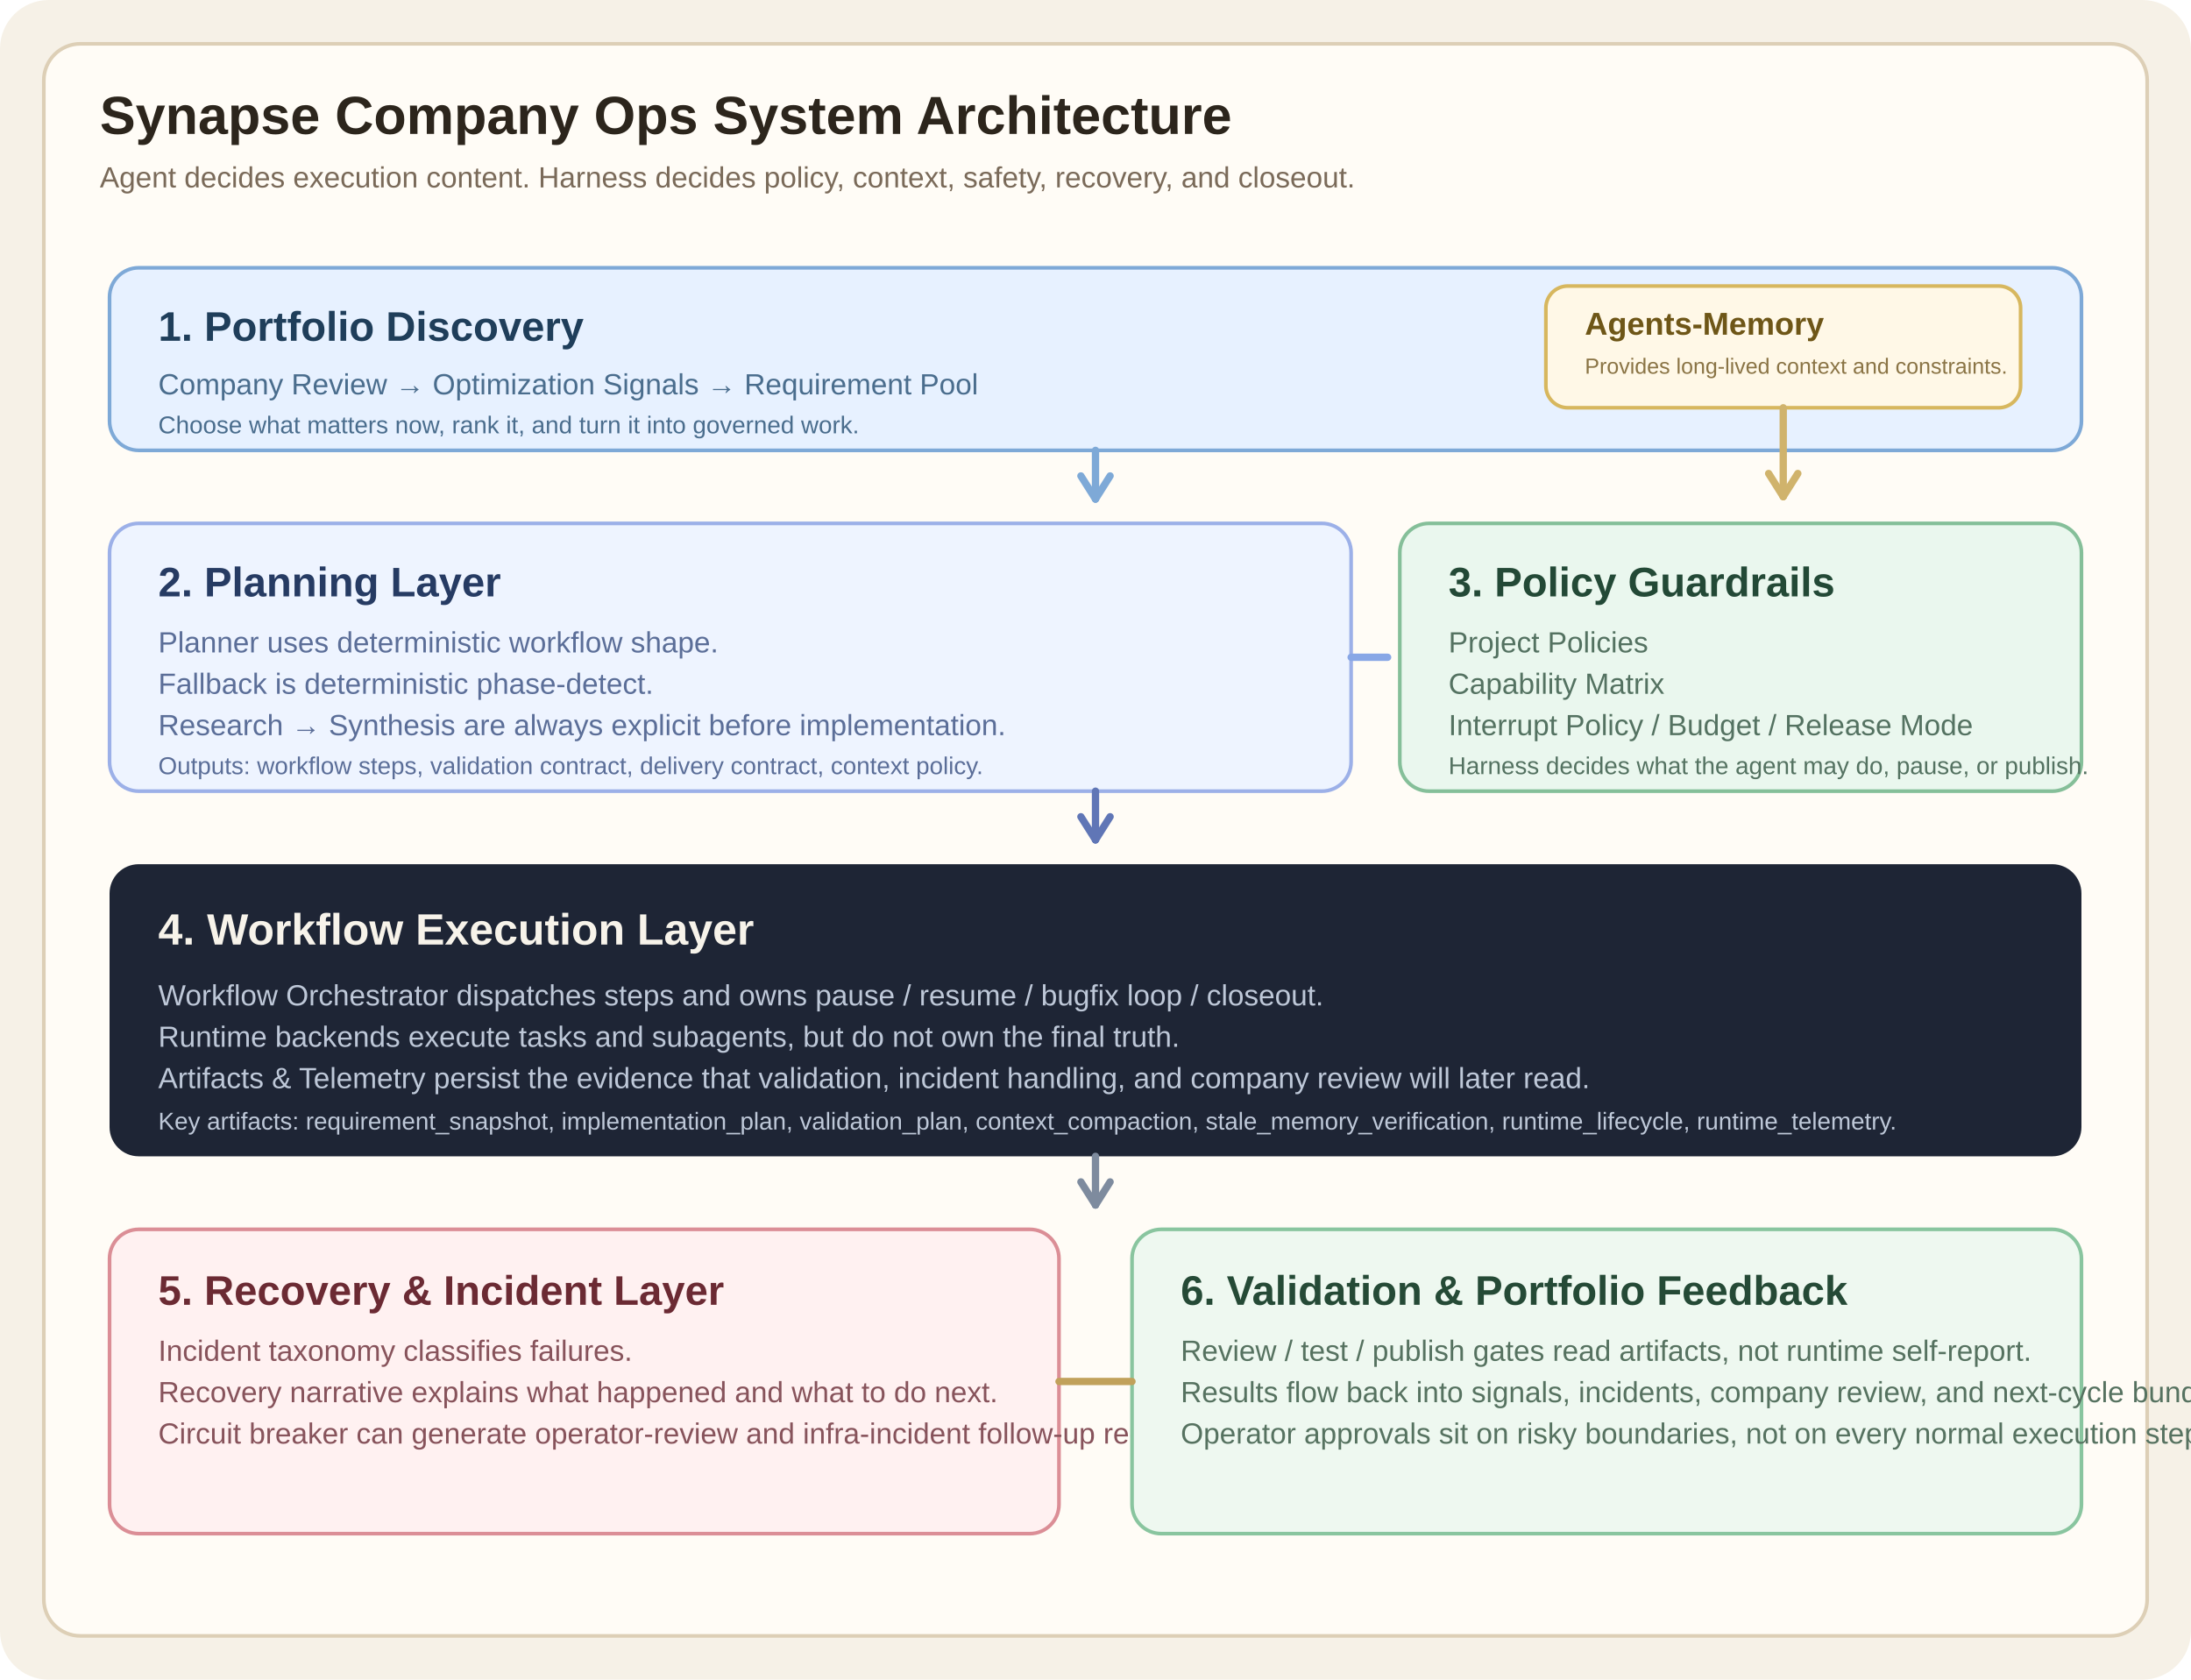
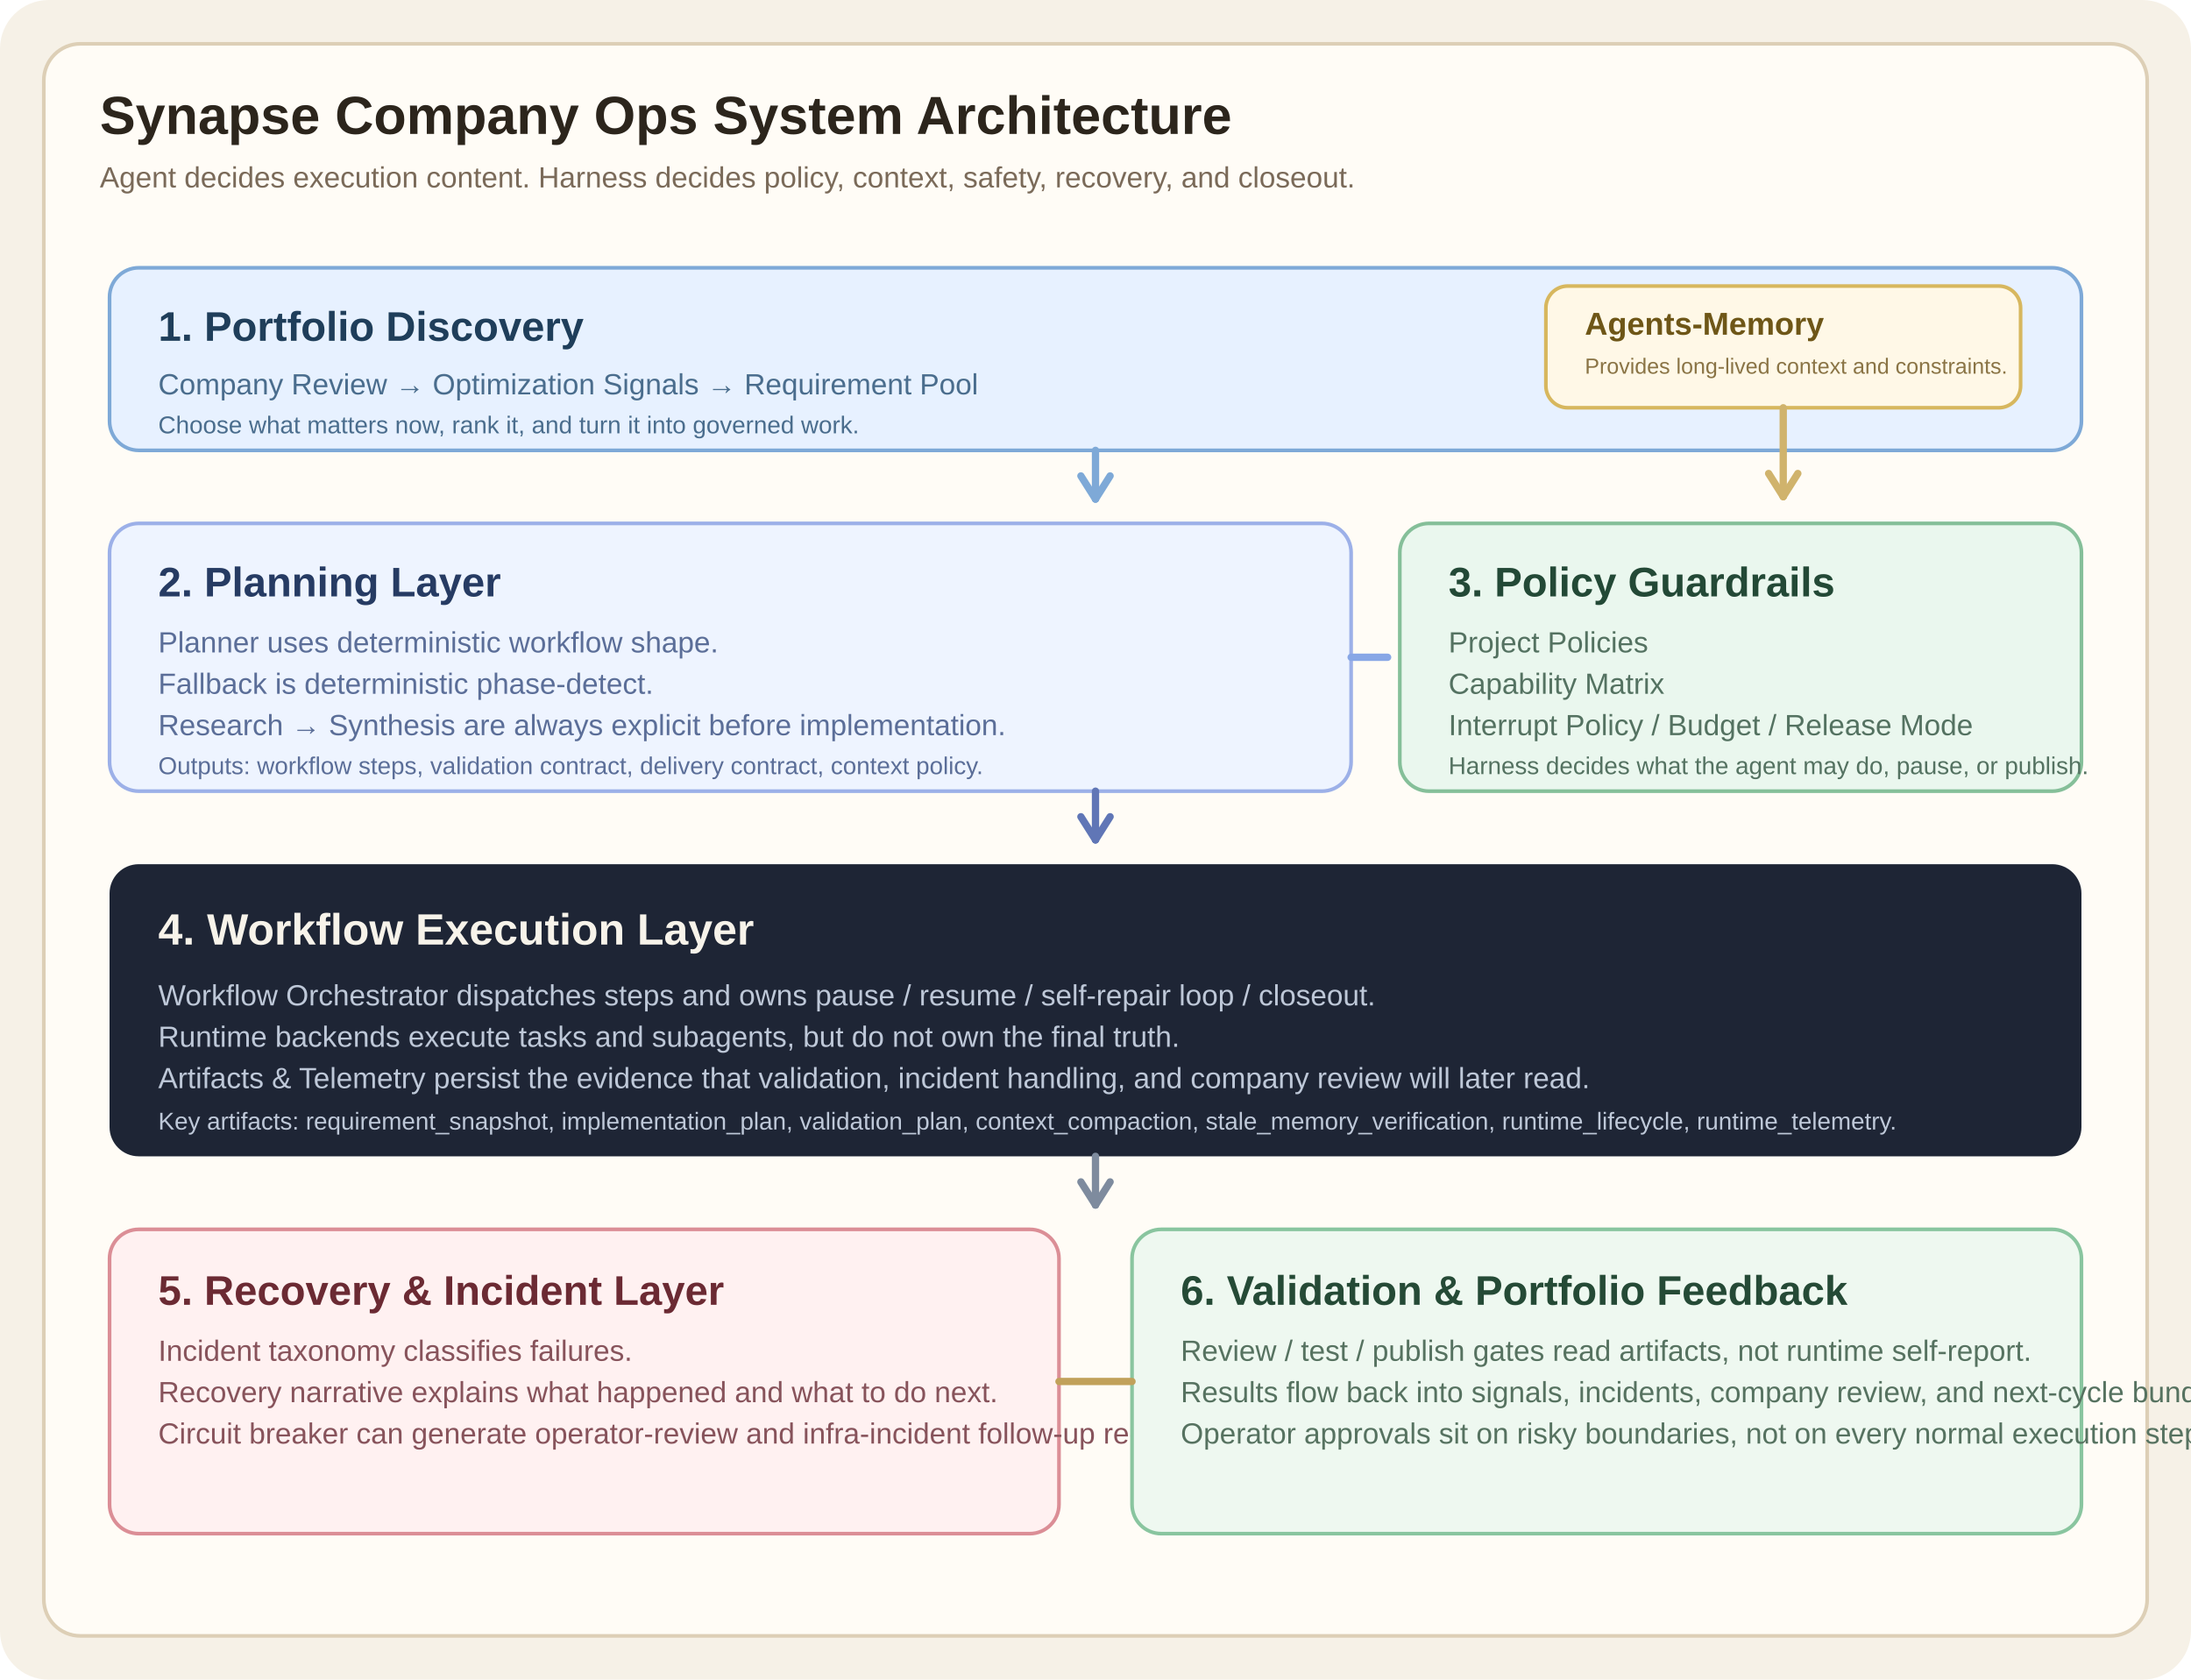
<svg xmlns="http://www.w3.org/2000/svg" width="1800" height="1380" viewBox="0 0 1800 1380" fill="none">
  <rect width="1800" height="1380" rx="40" fill="#F6F1E7" />
  <rect x="36" y="36" width="1728" height="1308" rx="30" fill="#FFFCF6" stroke="#DDCFB6" stroke-width="3" />
  <text x="82" y="110" fill="#2C251C" font-size="44" font-family="Arial, Helvetica, sans-serif" font-weight="700">Synapse Company Ops System Architecture</text>
  <text x="82" y="154" fill="#7A6A59" font-size="24" font-family="Arial, Helvetica, sans-serif">Agent decides execution content. Harness decides policy, context, safety, recovery, and closeout.</text>
  <rect x="90" y="220" width="1620" height="150" rx="24" fill="#E7F1FF" stroke="#7EA9D7" stroke-width="3" />
  <text x="130" y="280" fill="#1F3E5A" font-size="34" font-family="Arial, Helvetica, sans-serif" font-weight="700">1. Portfolio Discovery</text>
  <text x="130" y="324" fill="#4A6D8D" font-size="24" font-family="Arial, Helvetica, sans-serif">Company Review → Optimization Signals → Requirement Pool</text>
  <text x="130" y="356" fill="#4A6D8D" font-size="20" font-family="Arial, Helvetica, sans-serif">Choose what matters now, rank it, and turn it into governed work.</text>
  <rect x="90" y="430" width="1020" height="220" rx="24" fill="#EEF4FF" stroke="#9CB0E8" stroke-width="3" />
  <text x="130" y="490" fill="#263B63" font-size="34" font-family="Arial, Helvetica, sans-serif" font-weight="700">2. Planning Layer</text>
  <text x="130" y="536" fill="#5B6E98" font-size="24" font-family="Arial, Helvetica, sans-serif">Planner uses deterministic workflow shape.</text>
  <text x="130" y="570" fill="#5B6E98" font-size="24" font-family="Arial, Helvetica, sans-serif">Fallback is deterministic phase-detect.</text>
  <text x="130" y="604" fill="#5B6E98" font-size="24" font-family="Arial, Helvetica, sans-serif">Research → Synthesis are always explicit before implementation.</text>
  <text x="130" y="636" fill="#5B6E98" font-size="20" font-family="Arial, Helvetica, sans-serif">Outputs: workflow steps, validation contract, delivery contract, context policy.</text>
  <rect x="1150" y="430" width="560" height="220" rx="24" fill="#EAF7EE" stroke="#85BF99" stroke-width="3" />
  <text x="1190" y="490" fill="#234936" font-size="34" font-family="Arial, Helvetica, sans-serif" font-weight="700">3. Policy Guardrails</text>
  <text x="1190" y="536" fill="#547261" font-size="24" font-family="Arial, Helvetica, sans-serif">Project Policies</text>
  <text x="1190" y="570" fill="#547261" font-size="24" font-family="Arial, Helvetica, sans-serif">Capability Matrix</text>
  <text x="1190" y="604" fill="#547261" font-size="24" font-family="Arial, Helvetica, sans-serif">Interrupt Policy / Budget / Release Mode</text>
  <text x="1190" y="636" fill="#547261" font-size="20" font-family="Arial, Helvetica, sans-serif">Harness decides what the agent may do, pause, or publish.</text>
  <rect x="90" y="710" width="1620" height="240" rx="24" fill="#1E2535" />
  <text x="130" y="776" fill="#F7F3EA" font-size="36" font-family="Arial, Helvetica, sans-serif" font-weight="700">4. Workflow Execution Layer</text>
-   <text x="130" y="826" fill="#BEC8D8" font-size="24" font-family="Arial, Helvetica, sans-serif">Workflow Orchestrator dispatches steps and owns pause / resume / bugfix loop / closeout.</text>
+   <text x="130" y="826" fill="#BEC8D8" font-size="24" font-family="Arial, Helvetica, sans-serif">Workflow Orchestrator dispatches steps and owns pause / resume / self-repair loop / closeout.</text>
  <text x="130" y="860" fill="#BEC8D8" font-size="24" font-family="Arial, Helvetica, sans-serif">Runtime backends execute tasks and subagents, but do not own the final truth.</text>
  <text x="130" y="894" fill="#BEC8D8" font-size="24" font-family="Arial, Helvetica, sans-serif">Artifacts &amp; Telemetry persist the evidence that validation, incident handling, and company review will later read.</text>
  <text x="130" y="928" fill="#BEC8D8" font-size="20" font-family="Arial, Helvetica, sans-serif">Key artifacts: requirement_snapshot, implementation_plan, validation_plan, context_compaction, stale_memory_verification, runtime_lifecycle, runtime_telemetry.</text>
  <rect x="90" y="1010" width="780" height="250" rx="24" fill="#FFF1F1" stroke="#DB8E96" stroke-width="3" />
  <text x="130" y="1072" fill="#6B2A33" font-size="34" font-family="Arial, Helvetica, sans-serif" font-weight="700">5. Recovery &amp; Incident Layer</text>
  <text x="130" y="1118" fill="#87535B" font-size="24" font-family="Arial, Helvetica, sans-serif">Incident taxonomy classifies failures.</text>
  <text x="130" y="1152" fill="#87535B" font-size="24" font-family="Arial, Helvetica, sans-serif">Recovery narrative explains what happened and what to do next.</text>
  <text x="130" y="1186" fill="#87535B" font-size="24" font-family="Arial, Helvetica, sans-serif">Circuit breaker can generate operator-review and infra-incident follow-up requirements.</text>
  <rect x="930" y="1010" width="780" height="250" rx="24" fill="#EEF8F0" stroke="#89C59F" stroke-width="3" />
  <text x="970" y="1072" fill="#254A36" font-size="34" font-family="Arial, Helvetica, sans-serif" font-weight="700">6. Validation &amp; Portfolio Feedback</text>
  <text x="970" y="1118" fill="#567260" font-size="24" font-family="Arial, Helvetica, sans-serif">Review / test / publish gates read artifacts, not runtime self-report.</text>
  <text x="970" y="1152" fill="#567260" font-size="24" font-family="Arial, Helvetica, sans-serif">Results flow back into signals, incidents, company review, and next-cycle bundle.</text>
  <text x="970" y="1186" fill="#567260" font-size="24" font-family="Arial, Helvetica, sans-serif">Operator approvals sit on risky boundaries, not on every normal execution step.</text>
  <rect x="1270" y="235" width="390" height="100" rx="18" fill="#FFF8E7" stroke="#D7B75E" stroke-width="3" />
  <text x="1302" y="275" fill="#6E5617" font-size="26" font-family="Arial, Helvetica, sans-serif" font-weight="700">Agents-Memory</text>
  <text x="1302" y="307" fill="#8A7445" font-size="18" font-family="Arial, Helvetica, sans-serif">Provides long-lived context and constraints.</text>
  <path d="M900 370V410" stroke="#7EA9D7" stroke-width="6" stroke-linecap="round" />
  <path d="M900 410L888 391" stroke="#7EA9D7" stroke-width="6" stroke-linecap="round" />
  <path d="M900 410L912 391" stroke="#7EA9D7" stroke-width="6" stroke-linecap="round" />
  <path d="M1110 540H1140" stroke="#88A7E6" stroke-width="6" stroke-linecap="round" />
  <path d="M900 650V690" stroke="#6076B6" stroke-width="6" stroke-linecap="round" />
  <path d="M900 690L888 671" stroke="#6076B6" stroke-width="6" stroke-linecap="round" />
  <path d="M900 690L912 671" stroke="#6076B6" stroke-width="6" stroke-linecap="round" />
  <path d="M900 950V990" stroke="#7E8B9E" stroke-width="6" stroke-linecap="round" />
  <path d="M900 990L888 971" stroke="#7E8B9E" stroke-width="6" stroke-linecap="round" />
  <path d="M900 990L912 971" stroke="#7E8B9E" stroke-width="6" stroke-linecap="round" />
  <path d="M870 1135H930" stroke="#C1A15A" stroke-width="6" stroke-linecap="round" />
  <path d="M1465 335V408" stroke="#D0B36C" stroke-width="6" stroke-linecap="round" />
  <path d="M1465 408L1453 389" stroke="#D0B36C" stroke-width="6" stroke-linecap="round" />
  <path d="M1465 408L1477 389" stroke="#D0B36C" stroke-width="6" stroke-linecap="round" />
</svg>
